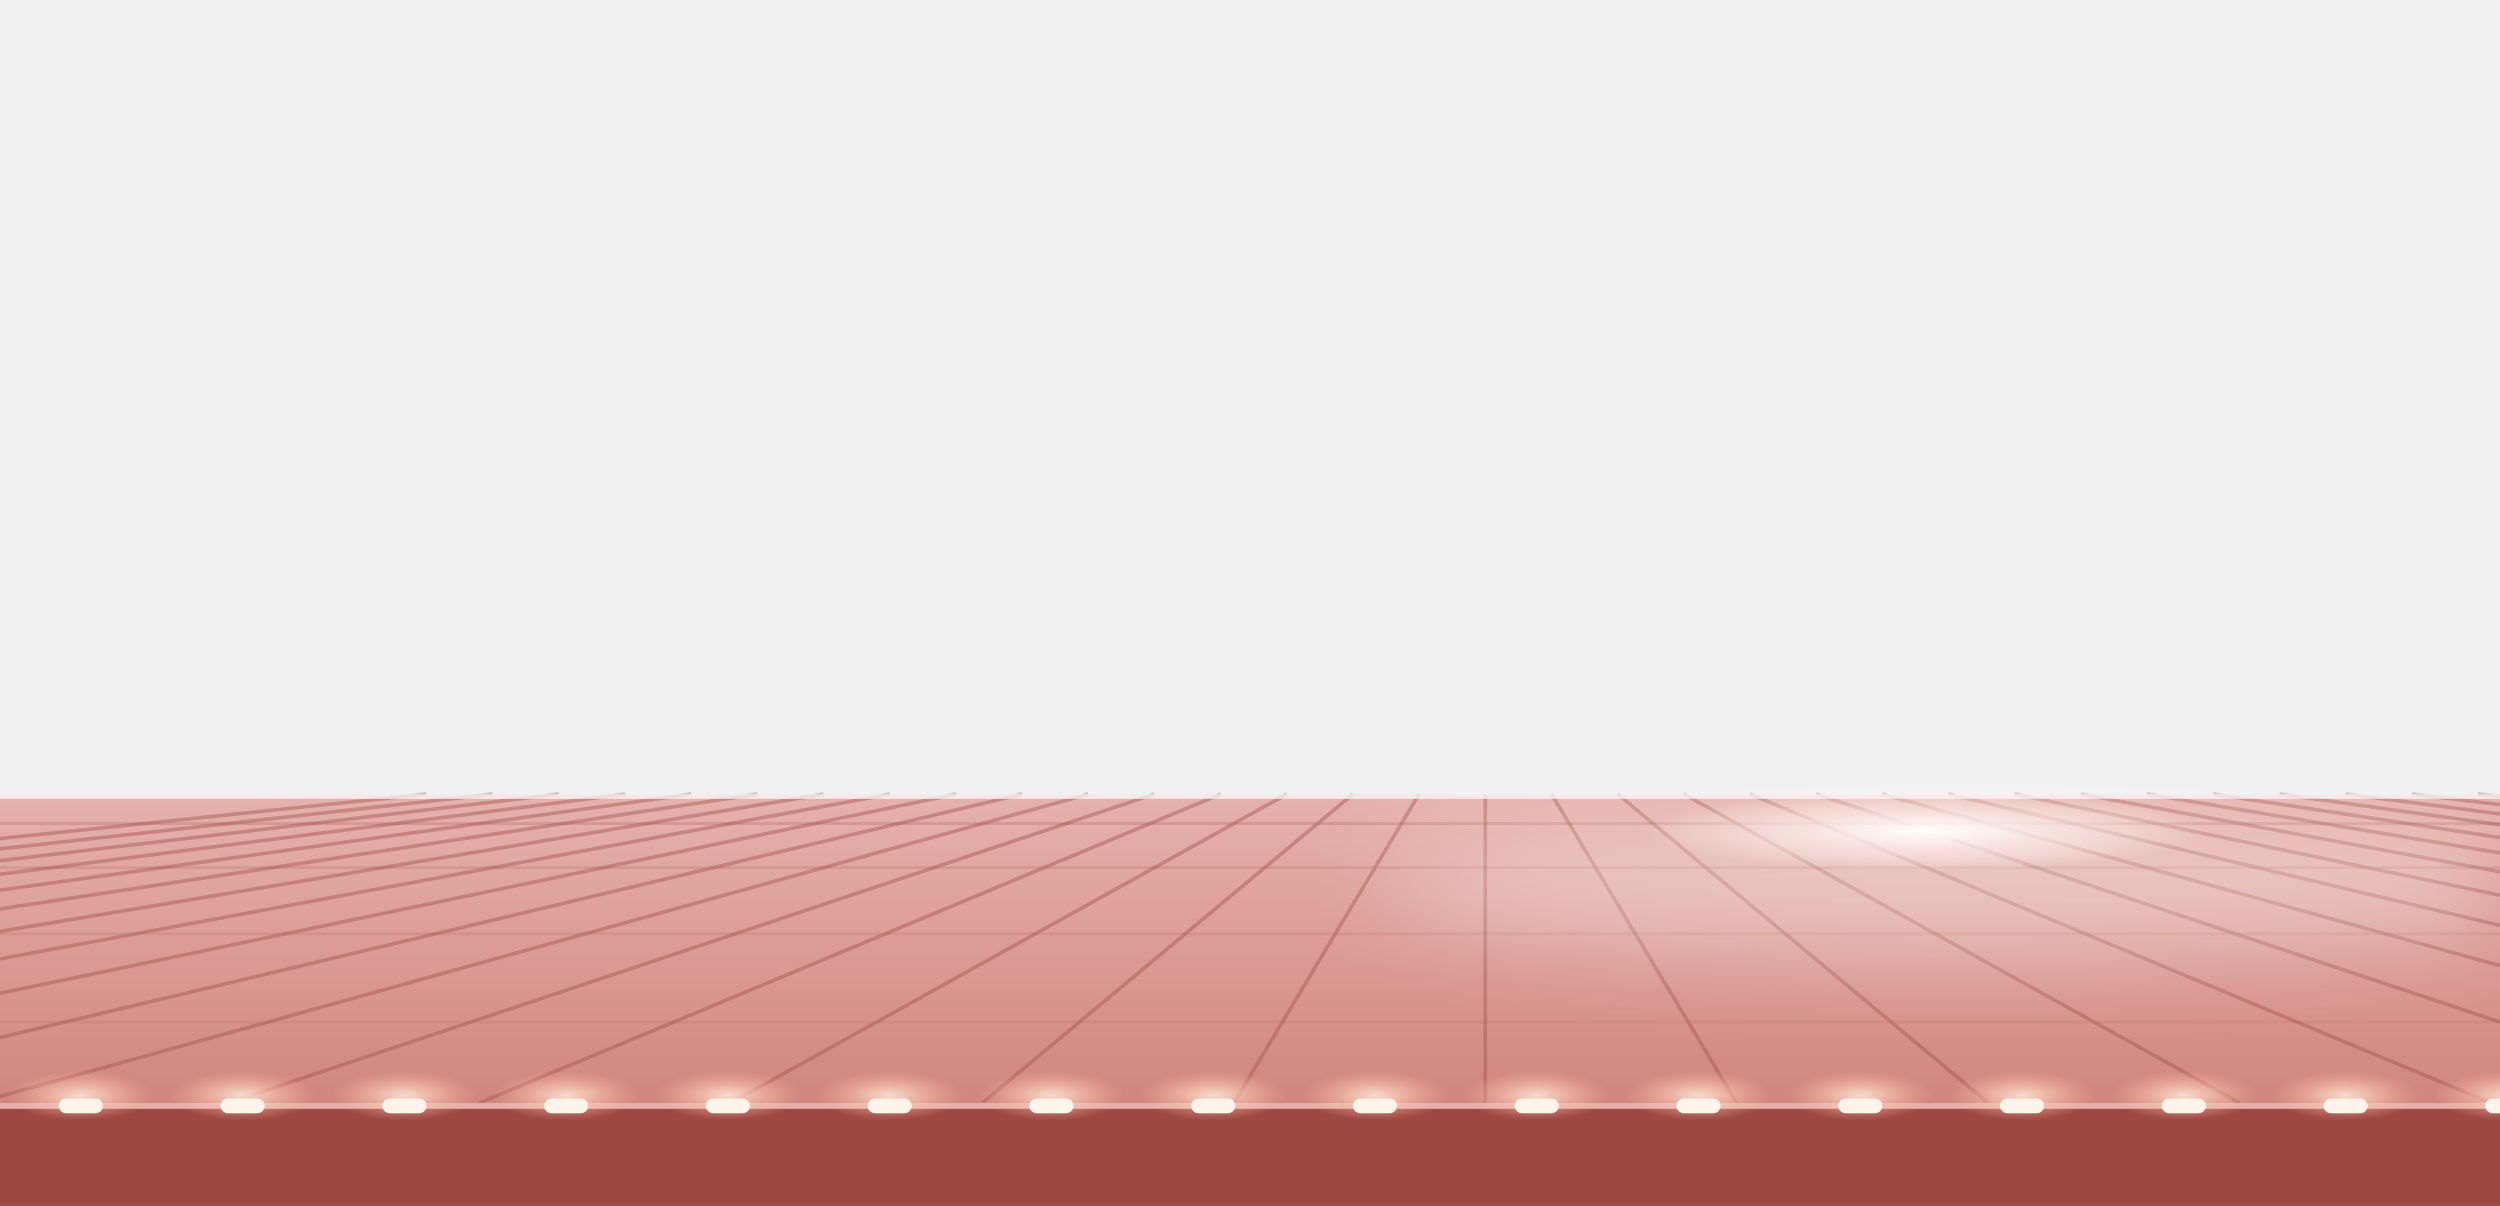
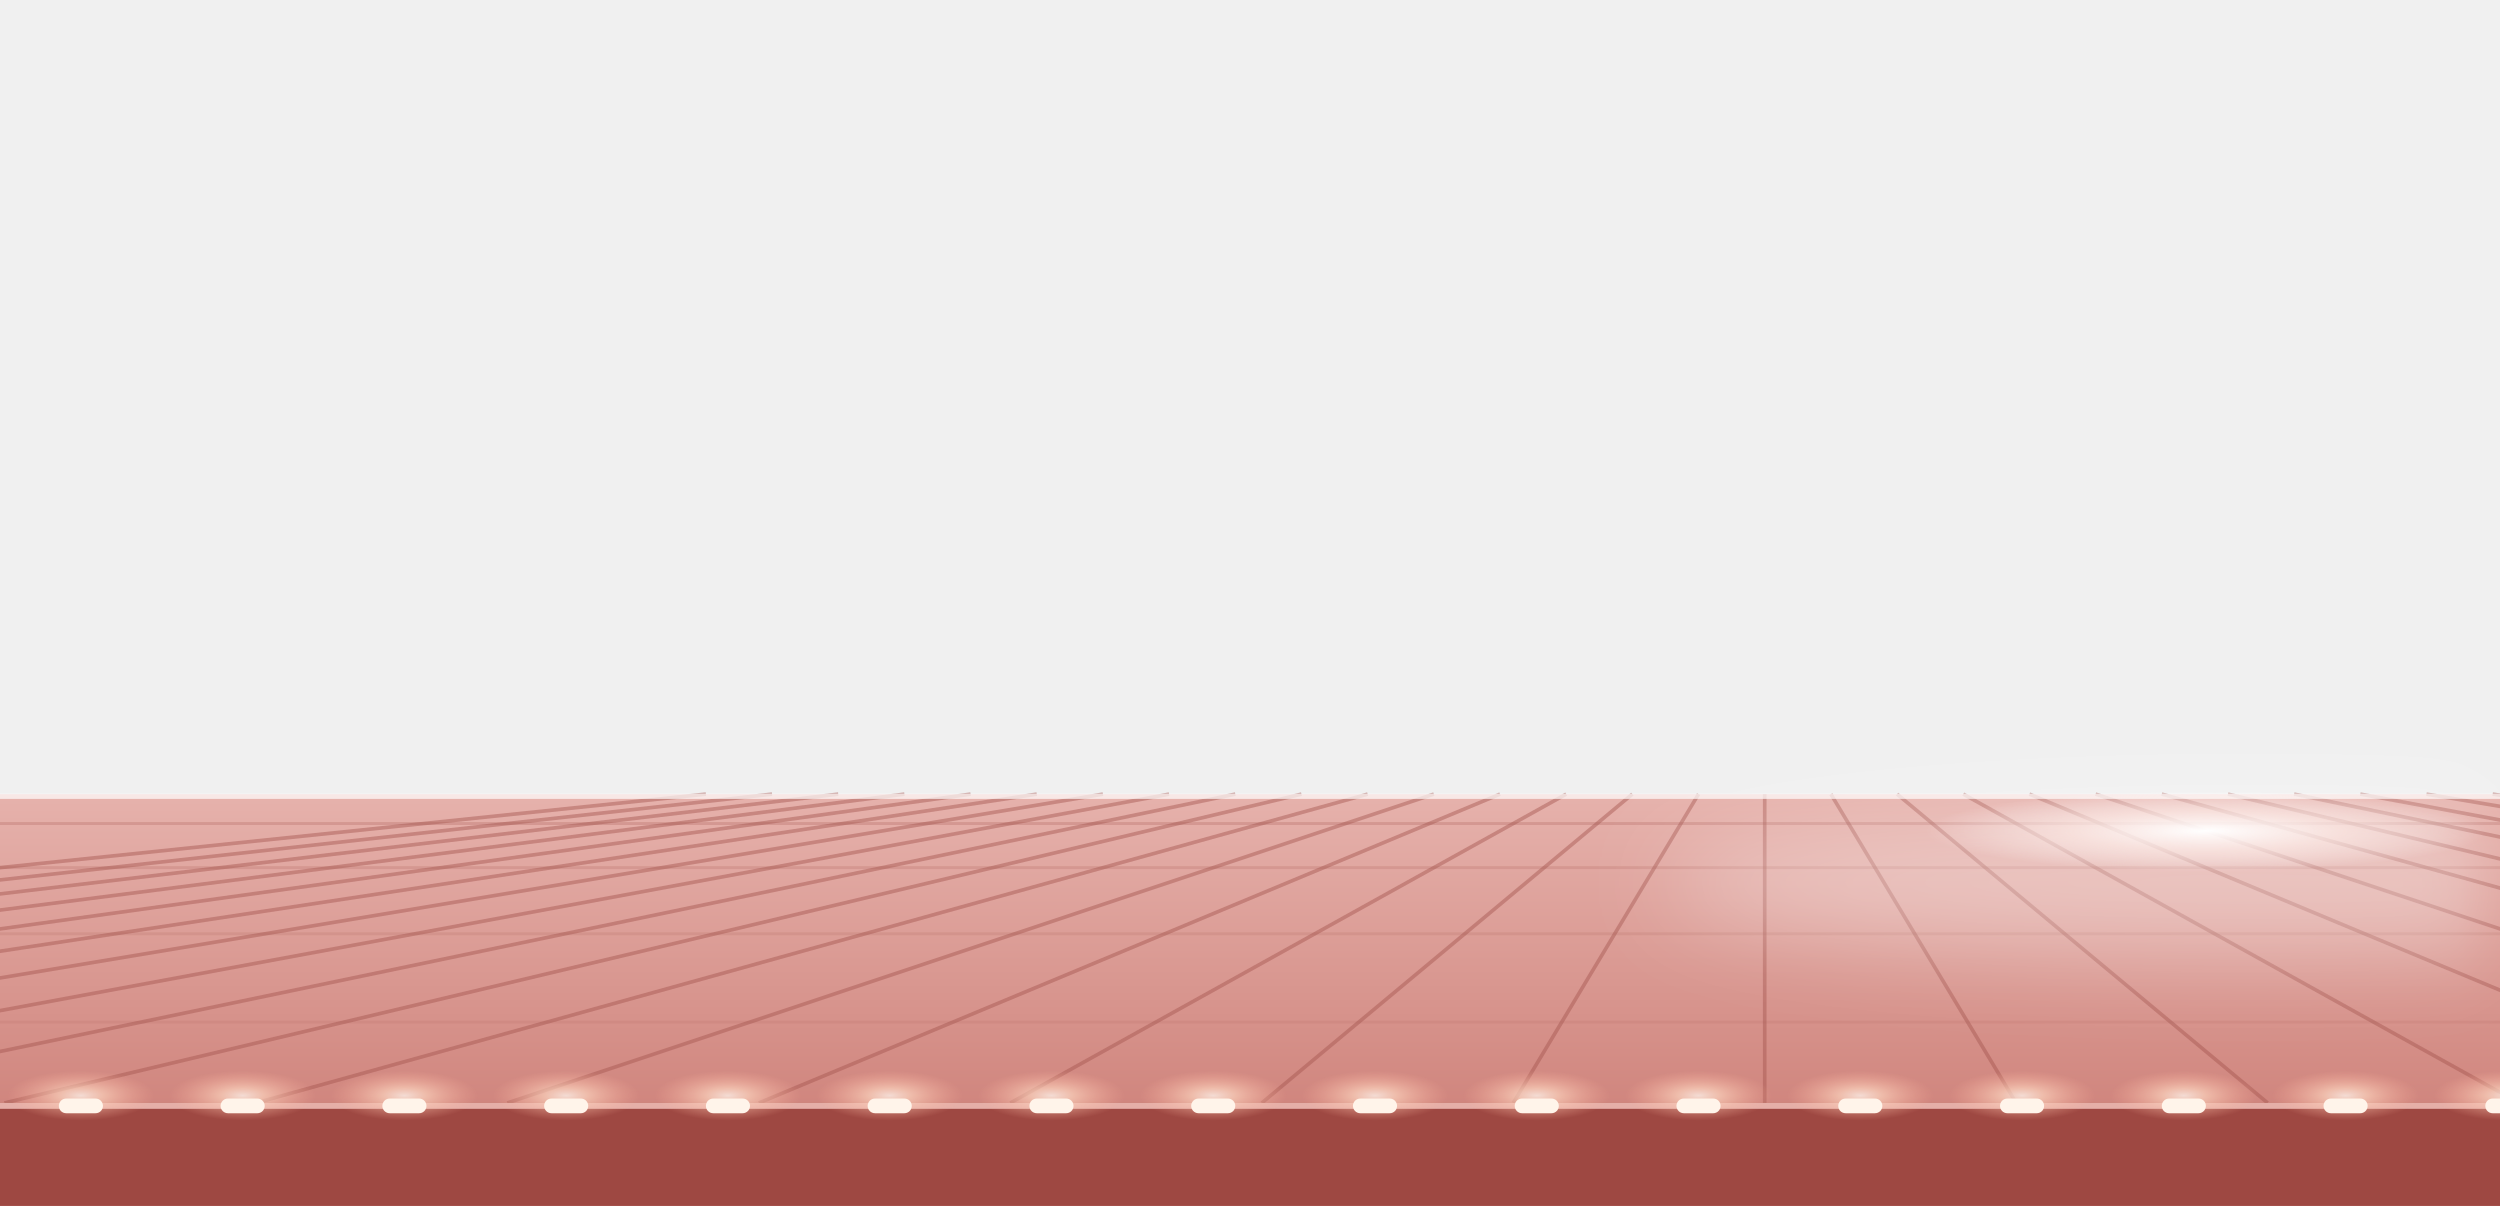
<svg xmlns="http://www.w3.org/2000/svg" viewBox="0 0 340 164" preserveAspectRatio="xMaxYMax slice">
  <defs>
    <filter id="b1" x="-60%" y="-60%" width="220%" height="220%">
      <feGaussianBlur stdDeviation="0.6" />
    </filter>
    <filter id="b2" x="-60%" y="-60%" width="220%" height="220%">
      <feGaussianBlur stdDeviation="1.4" />
    </filter>
    <filter id="b3" x="-60%" y="-60%" width="220%" height="220%">
      <feGaussianBlur stdDeviation="3" />
    </filter>
    <filter id="b6" x="-60%" y="-60%" width="220%" height="220%">
      <feGaussianBlur stdDeviation="6" />
    </filter>
    <filter id="b12" x="-60%" y="-60%" width="220%" height="220%">
      <feGaussianBlur stdDeviation="12" />
    </filter>
    <linearGradient id="house" x1="0" x2="14" y1="0" y2="0" gradientUnits="userSpaceOnUse" spreadMethod="repeat">
      <stop offset="0" stop-color="#DDA19B" />
      <stop offset=".3" stop-color="#EEC4BF" />
      <stop offset=".52" stop-color="#FCE9E6" />
      <stop offset=".7" stop-color="#EEC4BF" />
      <stop offset="1" stop-color="#DDA19B" />
    </linearGradient>
    <linearGradient id="vel" x1="0" x2="8" y1="0" y2="0" gradientUnits="userSpaceOnUse" spreadMethod="repeat">
      <stop offset="0" stop-color="#8A2826" />
      <stop offset=".3" stop-color="#C24A45" />
      <stop offset=".5" stop-color="#F08C82" />
      <stop offset=".7" stop-color="#C24A45" />
      <stop offset="1" stop-color="#8A2826" />
    </linearGradient>
    <linearGradient id="velV" x1="0" y1="0" x2="0" y2="1">
      <stop offset="0" stop-color="#5A1414" stop-opacity=".45" />
      <stop offset=".5" stop-color="#5A1414" stop-opacity="0" />
      <stop offset="1" stop-color="#5A1414" stop-opacity=".35" />
    </linearGradient>
    <linearGradient id="veil" x1="0" y1="0" x2="1" y2="0">
      <stop offset="0" stop-color="#F8EBEA" stop-opacity=".82" />
      <stop offset=".45" stop-color="#F8EBEA" stop-opacity=".62" />
      <stop offset=".72" stop-color="#F8EBEA" stop-opacity="0" />
    </linearGradient>
    <linearGradient id="shadeV" x1="0" y1="0" x2="0" y2="1">
      <stop offset="0" stop-color="#8A3A36" stop-opacity=".35" />
      <stop offset=".3" stop-color="#8A3A36" stop-opacity="0" />
      <stop offset=".75" stop-color="#8A3A36" stop-opacity="0" />
      <stop offset="1" stop-color="#8A3A36" stop-opacity=".25" />
    </linearGradient>
    <linearGradient id="beam" x1="0" y1="0" x2="0" y2="1">
      <stop offset="0" stop-color="#FFFFFF" stop-opacity=".95" />
      <stop offset=".7" stop-color="#FFF6F3" stop-opacity=".55" />
      <stop offset="1" stop-color="#FFFFFF" stop-opacity=".3" />
    </linearGradient>
    <radialGradient id="pool">
      <stop offset="0" stop-color="#FFFFFF" stop-opacity="1" />
      <stop offset=".5" stop-color="#FFF3EF" stop-opacity=".6" />
      <stop offset="1" stop-color="#FFFFFF" stop-opacity="0" />
    </radialGradient>
    <radialGradient id="glow">
      <stop offset="0" stop-color="#FFF8F0" />
      <stop offset=".3" stop-color="#FFD9C2" stop-opacity=".85" />
      <stop offset="1" stop-color="#FFB49E" stop-opacity="0" />
    </radialGradient>
    <linearGradient id="boards" x1="0" y1="0" x2="0" y2="1">
      <stop offset="0" stop-color="#E6B2AC" />
      <stop offset="1" stop-color="#C9776F" />
    </linearGradient>
    <linearGradient id="chrome" x1="0" y1="0" x2="1" y2="0">
-       <stop offset="0" stop-color="#6E2220" />
-       <stop offset=".25" stop-color="#D99089" />
-       <stop offset=".42" stop-color="#FFFFFF" />
-       <stop offset=".55" stop-color="#F3C2BC" />
-       <stop offset=".75" stop-color="#B0524C" />
+       <stop offset="0" stop-color="#4E1412" />
+       <stop offset=".18" stop-color="#C77A72" />
+       <stop offset=".3" stop-color="#FFFFFF" />
+       <stop offset=".38" stop-color="#F7D2CC" />
+       <stop offset=".46" stop-color="#7A2422" />
+       <stop offset=".6" stop-color="#D88C84" />
+       <stop offset=".8" stop-color="#9E3E38" />
+       <stop offset=".92" stop-color="#F0B4AC" />
+       <stop offset="1" stop-color="#5E1A18" />
+     </linearGradient>
+     <filter id="weave" x="0" y="0" width="100%" height="100%">
+       <feTurbulence type="fractalNoise" baseFrequency="1.6 .04" numOctaves="2" seed="3" />
+       <feColorMatrix values="0 0 0 0 .45  0 0 0 0 .2  0 0 0 0 .22  0 0 0 .55 0" />
+     </filter>
+     <filter id="haze" x="0" y="0" width="100%" height="100%">
+       <feTurbulence type="fractalNoise" baseFrequency=".035 .06" numOctaves="3" seed="8" />
+       <feColorMatrix values="0 0 0 0 1  0 0 0 0 .96  0 0 0 0 .9  0 0 0 1.4 -.45" />
+     </filter>
+     <linearGradient id="dim" x1="0" y1="0" x2="1" y2="0">
+       <stop offset=".45" stop-color="#9A5A6E" stop-opacity="0" />
+       <stop offset="1" stop-color="#9A5A6E" stop-opacity=".34" />
+     </linearGradient>
+     <linearGradient id="warm" x1="0" y1="0" x2="0" y2="1">
+       <stop offset="0" stop-color="#FFF6E6" stop-opacity="1" />
+       <stop offset=".6" stop-color="#FFE3CC" stop-opacity=".6" />
+       <stop offset="1" stop-color="#FFD9C4" stop-opacity=".35" />
+     </linearGradient>
+     <radialGradient id="grade" cx="86%" cy="55%" r="75%">
+       <stop offset="0" stop-color="#FFE7C8" stop-opacity=".28" />
+       <stop offset=".55" stop-color="#FFE7C8" stop-opacity="0" />
+       <stop offset="1" stop-color="#8A5A78" stop-opacity=".22" />
+     </radialGradient>
+     <linearGradient id="chromeV" x1="0" y1="0" x2="0" y2="1">
+       <stop offset="0" stop-color="#FFFFFF" />
+       <stop offset=".18" stop-color="#F2B9B2" />
+       <stop offset=".2" stop-color="#5E1A18" />
+       <stop offset=".5" stop-color="#C46A63" />
+       <stop offset=".52" stop-color="#FFE9E4" />
+       <stop offset=".8" stop-color="#A84842" />
      <stop offset="1" stop-color="#4E1412" />
    </linearGradient>
+     <pattern id="mesh" width="1.6" height="1.6" patternUnits="userSpaceOnUse">
+       <circle cx=".8" cy=".8" r=".38" fill="#5E1A18" opacity=".55" />
+     </pattern>
    <radialGradient id="grille" cx="35%" cy="30%" r="80%">
      <stop offset="0" stop-color="#FFFFFF" />
      <stop offset=".35" stop-color="#F0B8B2" />
      <stop offset=".75" stop-color="#B24C46" />
      <stop offset="1" stop-color="#5E1A18" />
    </radialGradient>
  </defs>
  <rect x="0" y="108" width="340" height="56" fill="url(#boards)" />
-   <line x1="58" y1="108" x2="-345.2" y2="150" stroke="#A4544E" stroke-width=".5" opacity=".45" />
-   <line x1="67" y1="108" x2="-311" y2="150" stroke="#A4544E" stroke-width=".5" opacity=".45" />
-   <line x1="76" y1="108" x2="-276.8" y2="150" stroke="#A4544E" stroke-width=".5" opacity=".45" />
-   <line x1="85" y1="108" x2="-242.6" y2="150" stroke="#A4544E" stroke-width=".5" opacity=".45" />
-   <line x1="94" y1="108" x2="-208.4" y2="150" stroke="#A4544E" stroke-width=".5" opacity=".45" />
-   <line x1="103" y1="108" x2="-174.2" y2="150" stroke="#A4544E" stroke-width=".5" opacity=".45" />
-   <line x1="112" y1="108" x2="-140" y2="150" stroke="#A4544E" stroke-width=".5" opacity=".45" />
-   <line x1="121" y1="108" x2="-105.8" y2="150" stroke="#A4544E" stroke-width=".5" opacity=".45" />
-   <line x1="130" y1="108" x2="-71.6" y2="150" stroke="#A4544E" stroke-width=".5" opacity=".45" />
-   <line x1="139" y1="108" x2="-37.4" y2="150" stroke="#A4544E" stroke-width=".5" opacity=".45" />
-   <line x1="148" y1="108" x2="-3.2" y2="150" stroke="#A4544E" stroke-width=".5" opacity=".45" />
-   <line x1="157" y1="108" x2="31" y2="150" stroke="#A4544E" stroke-width=".5" opacity=".45" />
-   <line x1="166" y1="108" x2="65.2" y2="150" stroke="#A4544E" stroke-width=".5" opacity=".45" />
-   <line x1="175" y1="108" x2="99.4" y2="150" stroke="#A4544E" stroke-width=".5" opacity=".45" />
-   <line x1="184" y1="108" x2="133.6" y2="150" stroke="#A4544E" stroke-width=".5" opacity=".45" />
-   <line x1="193" y1="108" x2="167.8" y2="150" stroke="#A4544E" stroke-width=".5" opacity=".45" />
-   <line x1="202" y1="108" x2="202" y2="150" stroke="#A4544E" stroke-width=".5" opacity=".45" />
-   <line x1="211" y1="108" x2="236.2" y2="150" stroke="#A4544E" stroke-width=".5" opacity=".45" />
-   <line x1="220" y1="108" x2="270.4" y2="150" stroke="#A4544E" stroke-width=".5" opacity=".45" />
-   <line x1="229" y1="108" x2="304.6" y2="150" stroke="#A4544E" stroke-width=".5" opacity=".45" />
-   <line x1="238" y1="108" x2="338.8" y2="150" stroke="#A4544E" stroke-width=".5" opacity=".45" />
-   <line x1="247" y1="108" x2="373" y2="150" stroke="#A4544E" stroke-width=".5" opacity=".45" />
-   <line x1="256" y1="108" x2="407.2" y2="150" stroke="#A4544E" stroke-width=".5" opacity=".45" />
-   <line x1="265" y1="108" x2="441.4" y2="150" stroke="#A4544E" stroke-width=".5" opacity=".45" />
-   <line x1="274" y1="108" x2="475.6" y2="150" stroke="#A4544E" stroke-width=".5" opacity=".45" />
-   <line x1="283" y1="108" x2="509.8" y2="150" stroke="#A4544E" stroke-width=".5" opacity=".45" />
-   <line x1="292" y1="108" x2="544" y2="150" stroke="#A4544E" stroke-width=".5" opacity=".45" />
-   <line x1="301" y1="108" x2="578.2" y2="150" stroke="#A4544E" stroke-width=".5" opacity=".45" />
-   <line x1="310" y1="108" x2="612.4" y2="150" stroke="#A4544E" stroke-width=".5" opacity=".45" />
-   <line x1="319" y1="108" x2="646.6" y2="150" stroke="#A4544E" stroke-width=".5" opacity=".45" />
-   <line x1="328" y1="108" x2="680.8" y2="150" stroke="#A4544E" stroke-width=".5" opacity=".45" />
-   <line x1="337" y1="108" x2="715" y2="150" stroke="#A4544E" stroke-width=".5" opacity=".45" />
-   <line x1="346" y1="108" x2="749.2" y2="150" stroke="#A4544E" stroke-width=".5" opacity=".45" />
-   <line x1="355" y1="108" x2="783.4" y2="150" stroke="#A4544E" stroke-width=".5" opacity=".45" />
-   <line x1="364" y1="108" x2="817.6" y2="150" stroke="#A4544E" stroke-width=".5" opacity=".45" />
-   <line x1="373" y1="108" x2="851.8" y2="150" stroke="#A4544E" stroke-width=".5" opacity=".45" />
-   <line x1="382" y1="108" x2="886" y2="150" stroke="#A4544E" stroke-width=".5" opacity=".45" />
-   <line x1="391" y1="108" x2="920.2" y2="150" stroke="#A4544E" stroke-width=".5" opacity=".45" />
-   <line x1="400" y1="108" x2="954.4" y2="150" stroke="#A4544E" stroke-width=".5" opacity=".45" />
-   <line x1="409" y1="108" x2="988.6" y2="150" stroke="#A4544E" stroke-width=".5" opacity=".45" />
-   <line x1="418" y1="108" x2="1022.8" y2="150" stroke="#A4544E" stroke-width=".5" opacity=".45" />
-   <line x1="427" y1="108" x2="1057" y2="150" stroke="#A4544E" stroke-width=".5" opacity=".45" />
-   <line x1="436" y1="108" x2="1091.2" y2="150" stroke="#A4544E" stroke-width=".5" opacity=".45" />
-   <line x1="445" y1="108" x2="1125.4" y2="150" stroke="#A4544E" stroke-width=".5" opacity=".45" />
-   <line x1="454" y1="108" x2="1159.6" y2="150" stroke="#A4544E" stroke-width=".5" opacity=".45" />
-   <line x1="463" y1="108" x2="1193.8" y2="150" stroke="#A4544E" stroke-width=".5" opacity=".45" />
+   <line x1="96" y1="108" x2="-307.2" y2="150" stroke="#A4544E" stroke-width=".5" opacity=".45" />
+   <line x1="105" y1="108" x2="-273" y2="150" stroke="#A4544E" stroke-width=".5" opacity=".45" />
+   <line x1="114" y1="108" x2="-238.8" y2="150" stroke="#A4544E" stroke-width=".5" opacity=".45" />
+   <line x1="123" y1="108" x2="-204.6" y2="150" stroke="#A4544E" stroke-width=".5" opacity=".45" />
+   <line x1="132" y1="108" x2="-170.4" y2="150" stroke="#A4544E" stroke-width=".5" opacity=".45" />
+   <line x1="141" y1="108" x2="-136.2" y2="150" stroke="#A4544E" stroke-width=".5" opacity=".45" />
+   <line x1="150" y1="108" x2="-102" y2="150" stroke="#A4544E" stroke-width=".5" opacity=".45" />
+   <line x1="159" y1="108" x2="-67.8" y2="150" stroke="#A4544E" stroke-width=".5" opacity=".45" />
+   <line x1="168" y1="108" x2="-33.6" y2="150" stroke="#A4544E" stroke-width=".5" opacity=".45" />
+   <line x1="177" y1="108" x2="0.6" y2="150" stroke="#A4544E" stroke-width=".5" opacity=".45" />
+   <line x1="186" y1="108" x2="34.8" y2="150" stroke="#A4544E" stroke-width=".5" opacity=".45" />
+   <line x1="195" y1="108" x2="69" y2="150" stroke="#A4544E" stroke-width=".5" opacity=".45" />
+   <line x1="204" y1="108" x2="103.2" y2="150" stroke="#A4544E" stroke-width=".5" opacity=".45" />
+   <line x1="213" y1="108" x2="137.4" y2="150" stroke="#A4544E" stroke-width=".5" opacity=".45" />
+   <line x1="222" y1="108" x2="171.6" y2="150" stroke="#A4544E" stroke-width=".5" opacity=".45" />
+   <line x1="231" y1="108" x2="205.8" y2="150" stroke="#A4544E" stroke-width=".5" opacity=".45" />
+   <line x1="240" y1="108" x2="240" y2="150" stroke="#A4544E" stroke-width=".5" opacity=".45" />
+   <line x1="249" y1="108" x2="274.2" y2="150" stroke="#A4544E" stroke-width=".5" opacity=".45" />
+   <line x1="258" y1="108" x2="308.4" y2="150" stroke="#A4544E" stroke-width=".5" opacity=".45" />
+   <line x1="267" y1="108" x2="342.6" y2="150" stroke="#A4544E" stroke-width=".5" opacity=".45" />
+   <line x1="276" y1="108" x2="376.8" y2="150" stroke="#A4544E" stroke-width=".5" opacity=".45" />
+   <line x1="285" y1="108" x2="411" y2="150" stroke="#A4544E" stroke-width=".5" opacity=".45" />
+   <line x1="294" y1="108" x2="445.2" y2="150" stroke="#A4544E" stroke-width=".5" opacity=".45" />
+   <line x1="303" y1="108" x2="479.4" y2="150" stroke="#A4544E" stroke-width=".5" opacity=".45" />
+   <line x1="312" y1="108" x2="513.6" y2="150" stroke="#A4544E" stroke-width=".5" opacity=".45" />
+   <line x1="321" y1="108" x2="547.8" y2="150" stroke="#A4544E" stroke-width=".5" opacity=".45" />
+   <line x1="330" y1="108" x2="582" y2="150" stroke="#A4544E" stroke-width=".5" opacity=".45" />
+   <line x1="339" y1="108" x2="616.2" y2="150" stroke="#A4544E" stroke-width=".5" opacity=".45" />
+   <line x1="348" y1="108" x2="650.4" y2="150" stroke="#A4544E" stroke-width=".5" opacity=".45" />
+   <line x1="357" y1="108" x2="684.6" y2="150" stroke="#A4544E" stroke-width=".5" opacity=".45" />
+   <line x1="366" y1="108" x2="718.8" y2="150" stroke="#A4544E" stroke-width=".5" opacity=".45" />
+   <line x1="375" y1="108" x2="753" y2="150" stroke="#A4544E" stroke-width=".5" opacity=".45" />
+   <line x1="384" y1="108" x2="787.2" y2="150" stroke="#A4544E" stroke-width=".5" opacity=".45" />
+   <line x1="393" y1="108" x2="821.4" y2="150" stroke="#A4544E" stroke-width=".5" opacity=".45" />
+   <line x1="402" y1="108" x2="855.6" y2="150" stroke="#A4544E" stroke-width=".5" opacity=".45" />
+   <line x1="411" y1="108" x2="889.8" y2="150" stroke="#A4544E" stroke-width=".5" opacity=".45" />
+   <line x1="420" y1="108" x2="924" y2="150" stroke="#A4544E" stroke-width=".5" opacity=".45" />
+   <line x1="429" y1="108" x2="958.2" y2="150" stroke="#A4544E" stroke-width=".5" opacity=".45" />
+   <line x1="438" y1="108" x2="992.4" y2="150" stroke="#A4544E" stroke-width=".5" opacity=".45" />
+   <line x1="447" y1="108" x2="1026.6" y2="150" stroke="#A4544E" stroke-width=".5" opacity=".45" />
+   <line x1="456" y1="108" x2="1060.8" y2="150" stroke="#A4544E" stroke-width=".5" opacity=".45" />
+   <line x1="465" y1="108" x2="1095" y2="150" stroke="#A4544E" stroke-width=".5" opacity=".45" />
+   <line x1="474" y1="108" x2="1129.2" y2="150" stroke="#A4544E" stroke-width=".5" opacity=".45" />
+   <line x1="483" y1="108" x2="1163.4" y2="150" stroke="#A4544E" stroke-width=".5" opacity=".45" />
+   <line x1="492" y1="108" x2="1197.6" y2="150" stroke="#A4544E" stroke-width=".5" opacity=".45" />
+   <line x1="501" y1="108" x2="1231.8" y2="150" stroke="#A4544E" stroke-width=".5" opacity=".45" />
  <line x1="0" y1="112" x2="340" y2="112" stroke="#A4544E" stroke-width=".4" opacity="0.25" />
  <line x1="0" y1="118" x2="340" y2="118" stroke="#A4544E" stroke-width=".4" opacity="0.2" />
  <line x1="0" y1="127" x2="340" y2="127" stroke="#A4544E" stroke-width=".4" opacity="0.15" />
  <line x1="0" y1="139" x2="340" y2="139" stroke="#A4544E" stroke-width=".4" opacity="0.12" />
  <line x1="0" y1="108.3" x2="340" y2="108.3" stroke="#FFFFFF" stroke-width=".7" opacity=".7" />
-   <ellipse cx="268" cy="120" rx="80" ry="10" fill="#FFFFFF" opacity=".35" filter="url(#b6)" />
-   <ellipse cx="262" cy="113" rx="38" ry="5.5" fill="url(#pool)" />
+   <ellipse cx="306" cy="120" rx="80" ry="10" fill="#FFFFFF" opacity=".35" filter="url(#b6)" />
+   <ellipse cx="300" cy="113" rx="38" ry="5.5" fill="url(#pool)" />
  <rect x="0" y="150" width="340" height="14" fill="#9E4842" />
  <rect x="0" y="150" width="340" height=".8" fill="#F6C9C2" opacity=".8" />
  <ellipse cx="11" cy="149" rx="10" ry="3.4" fill="url(#glow)" opacity=".75" />
  <rect x="8" y="149.4" width="6" height="2" rx="1" fill="#FFF4EA" />
  <ellipse cx="33" cy="149" rx="10" ry="3.4" fill="url(#glow)" opacity=".75" />
  <rect x="30" y="149.4" width="6" height="2" rx="1" fill="#FFF4EA" />
  <ellipse cx="55" cy="149" rx="10" ry="3.4" fill="url(#glow)" opacity=".75" />
  <rect x="52" y="149.4" width="6" height="2" rx="1" fill="#FFF4EA" />
  <ellipse cx="77" cy="149" rx="10" ry="3.4" fill="url(#glow)" opacity=".75" />
  <rect x="74" y="149.4" width="6" height="2" rx="1" fill="#FFF4EA" />
  <ellipse cx="99" cy="149" rx="10" ry="3.4" fill="url(#glow)" opacity=".75" />
  <rect x="96" y="149.4" width="6" height="2" rx="1" fill="#FFF4EA" />
  <ellipse cx="121" cy="149" rx="10" ry="3.4" fill="url(#glow)" opacity=".75" />
  <rect x="118" y="149.4" width="6" height="2" rx="1" fill="#FFF4EA" />
  <ellipse cx="143" cy="149" rx="10" ry="3.4" fill="url(#glow)" opacity=".75" />
  <rect x="140" y="149.4" width="6" height="2" rx="1" fill="#FFF4EA" />
  <ellipse cx="165" cy="149" rx="10" ry="3.4" fill="url(#glow)" opacity=".75" />
  <rect x="162" y="149.4" width="6" height="2" rx="1" fill="#FFF4EA" />
  <ellipse cx="187" cy="149" rx="10" ry="3.4" fill="url(#glow)" opacity=".75" />
  <rect x="184" y="149.4" width="6" height="2" rx="1" fill="#FFF4EA" />
  <ellipse cx="209" cy="149" rx="10" ry="3.4" fill="url(#glow)" opacity=".75" />
  <rect x="206" y="149.4" width="6" height="2" rx="1" fill="#FFF4EA" />
  <ellipse cx="231" cy="149" rx="10" ry="3.4" fill="url(#glow)" opacity=".75" />
  <rect x="228" y="149.4" width="6" height="2" rx="1" fill="#FFF4EA" />
  <ellipse cx="253" cy="149" rx="10" ry="3.4" fill="url(#glow)" opacity=".75" />
  <rect x="250" y="149.4" width="6" height="2" rx="1" fill="#FFF4EA" />
  <ellipse cx="275" cy="149" rx="10" ry="3.4" fill="url(#glow)" opacity=".75" />
  <rect x="272" y="149.4" width="6" height="2" rx="1" fill="#FFF4EA" />
  <ellipse cx="297" cy="149" rx="10" ry="3.4" fill="url(#glow)" opacity=".75" />
  <rect x="294" y="149.4" width="6" height="2" rx="1" fill="#FFF4EA" />
  <ellipse cx="319" cy="149" rx="10" ry="3.4" fill="url(#glow)" opacity=".75" />
  <rect x="316" y="149.4" width="6" height="2" rx="1" fill="#FFF4EA" />
  <ellipse cx="341" cy="149" rx="10" ry="3.4" fill="url(#glow)" opacity=".75" />
  <rect x="338" y="149.4" width="6" height="2" rx="1" fill="#FFF4EA" />
</svg>
